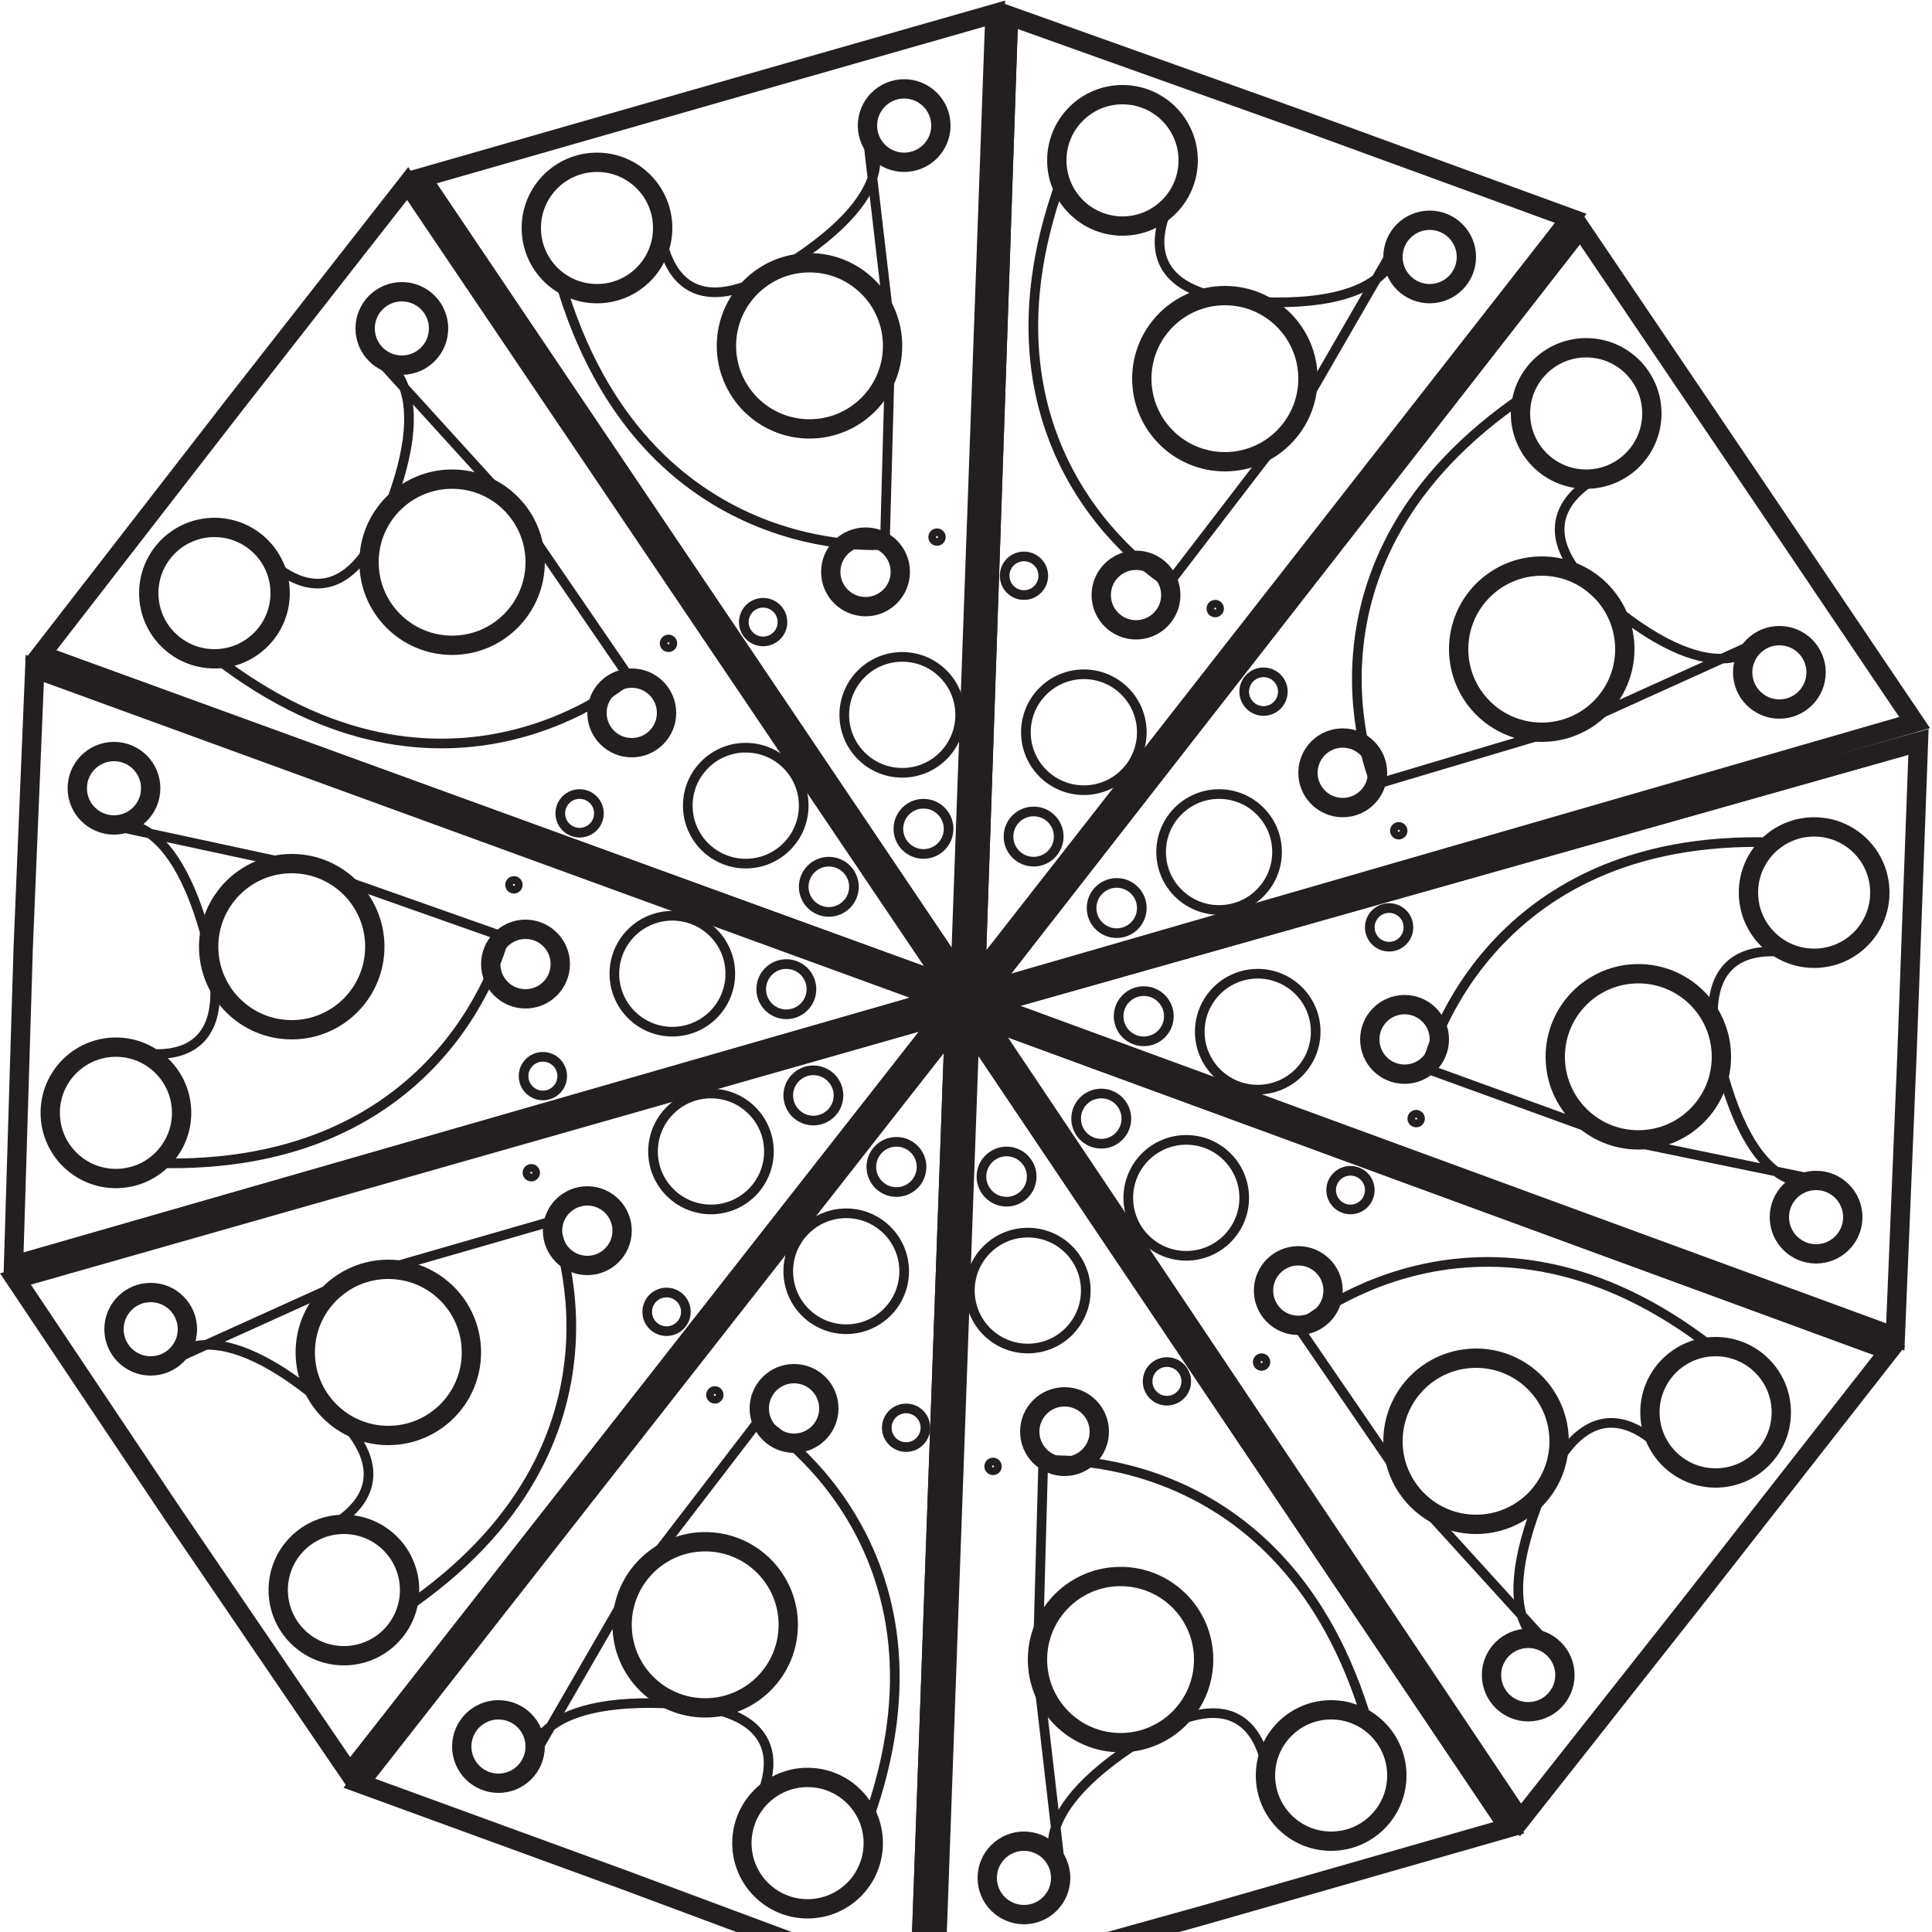
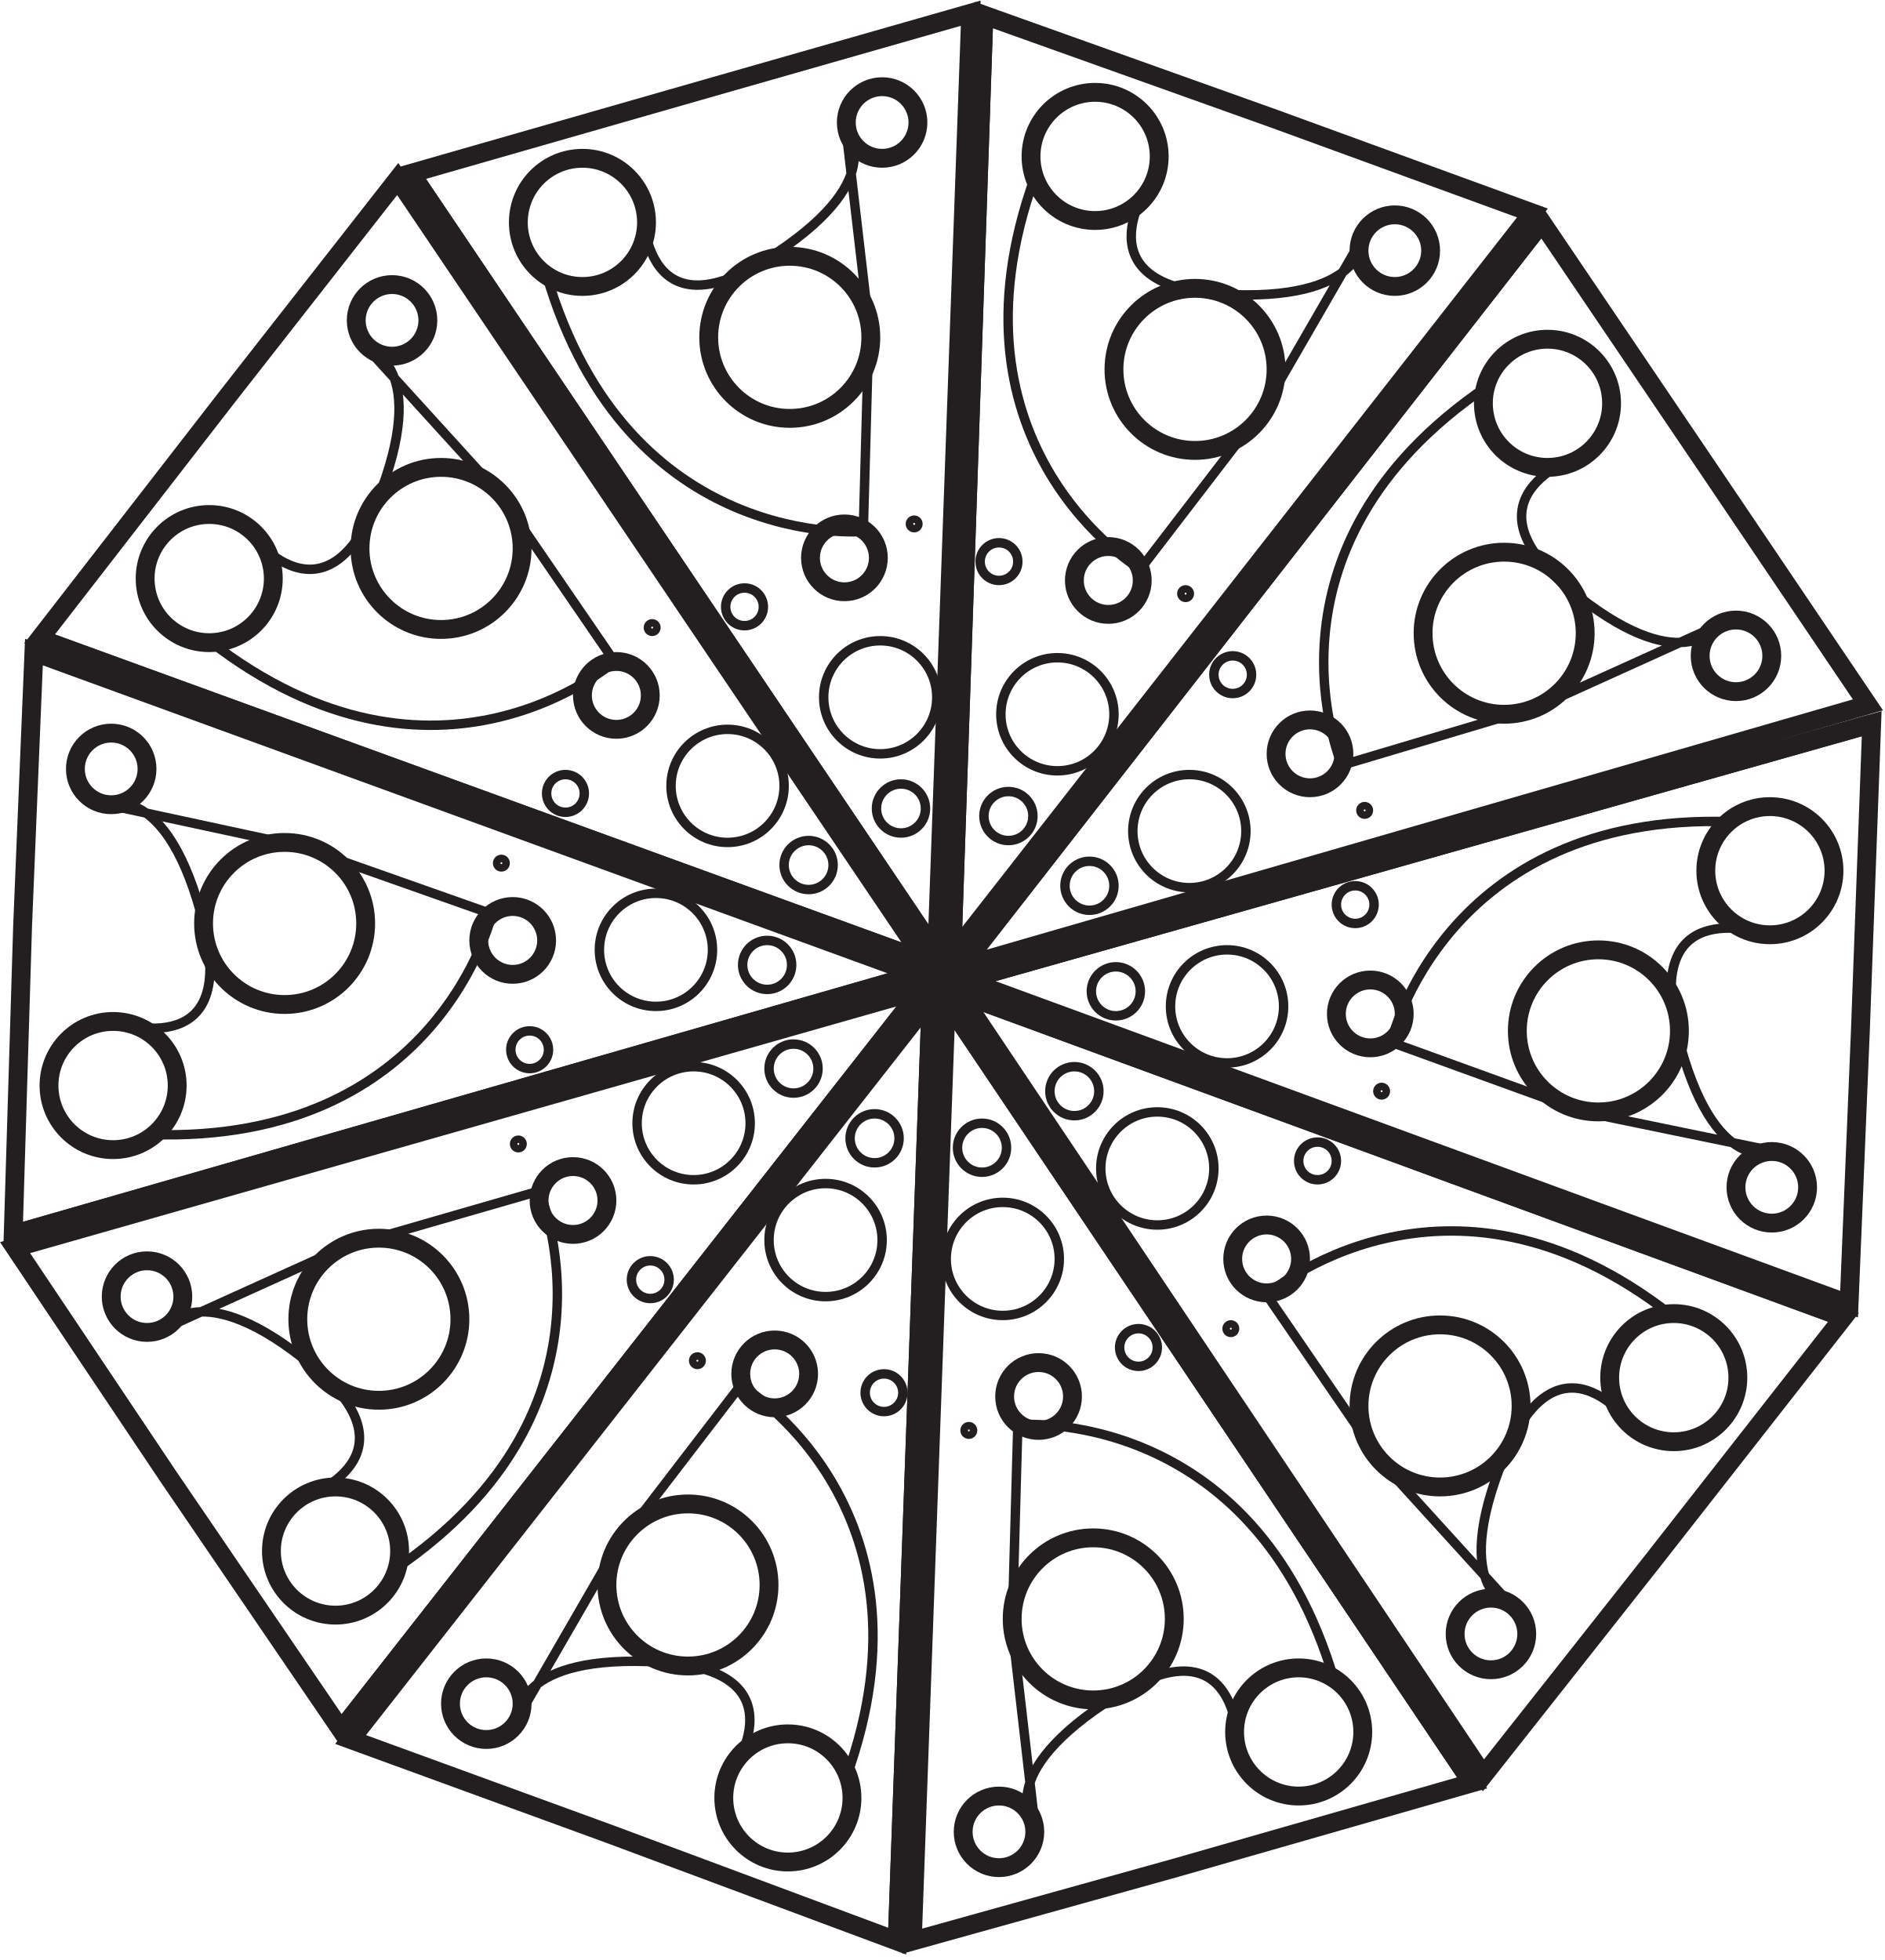
- <svg xmlns="http://www.w3.org/2000/svg" id="Layer_1" data-name="Layer 1" viewBox="0 0 100 100">
+ <svg xmlns="http://www.w3.org/2000/svg" id="Layer_1" data-name="Layer 1" viewBox="0 0 100 104">
  <defs>
    <style>
            .cls-1,
            .cls-2 {
                fill:none;
                stroke:#231f20;
                stroke-miterlimit:10;
            }
            .cls-2 {
                stroke-width:0.5px;
            }
        </style>
  </defs>
  <polygon class="cls-1" points="81.8 11.8 91 25.4 99.1 37.4 51 51.3 81.8 11.8" />
  <line class="cls-1" x1="81.8" y1="11.8" x2="51" y2="51.3" />
  <circle class="cls-1" cx="82.1" cy="21.4" r="3.4" />
  <circle class="cls-1" cx="92.1" cy="34.8" r="1.9" />
  <circle class="cls-1" cx="79.8" cy="33.6" r="4.3" />
  <circle class="cls-1" cx="69.5" cy="40" r="1.8" />
  <path class="cls-2" d="M340.2,367.8s-6.8,2.1-.8,7.1,7.9,2,7.9,2l-9.5,4.3-10.4,3.1s-5-11.5,7.7-20.1" transform="translate(-256.2 -343.7)" />
  <circle class="cls-2" cx="57.8" cy="47" r="1.3" />
  <circle class="cls-2" cx="63.1" cy="44.1" r="3" />
  <circle class="cls-2" cx="65.4" cy="35.8" r="1" />
  <circle class="cls-2" cx="72.4" cy="43" r="0.2" />
  <polygon class="cls-1" points="52.2 0.8 67.6 6.3 81.3 11.3 50.5 50.7 52.2 0.8" />
  <line class="cls-1" x1="52.2" y1="0.8" x2="50.5" y2="50.7" />
  <circle class="cls-1" cx="58.1" cy="8.3" r="3.4" />
  <circle class="cls-1" cx="74" cy="13.3" r="1.9" />
  <circle class="cls-1" cx="63.4" cy="19.6" r="4.3" />
  <circle class="cls-1" cx="58.8" cy="30.8" r="1.8" />
  <path class="cls-2" d="M317.4,353.1s-4.3,5.7,3.5,6.2,7.6-3,7.6-3l-5.2,9-6.6,8.6s-10.8-6.4-5.6-20.8" transform="translate(-256.2 -343.7)" />
  <circle class="cls-2" cx="53.5" cy="43.3" r="1.3" />
  <circle class="cls-2" cx="56.1" cy="37.9" r="3" />
  <circle class="cls-2" cx="53" cy="29.8" r="1" />
  <circle class="cls-2" cx="62.9" cy="31.5" r="0.2" />
  <polygon class="cls-1" points="21.8 9.2 37.5 4.7 51.5 0.7 49.7 50.6 21.8 9.2" />
  <line class="cls-1" x1="21.8" y1="9.2" x2="49.7" y2="50.6" />
  <circle class="cls-1" cx="30.9" cy="11.8" r="3.4" />
  <circle class="cls-1" cx="46.8" cy="6.5" r="1.9" />
  <circle class="cls-1" cx="41.9" cy="17.9" r="4.3" />
  <circle class="cls-1" cx="44.8" cy="29.6" r="1.8" />
  <path class="cls-2" d="M290.3,354.6s-.2,7.1,6.5,2.9,4.3-6.8,4.3-6.8l1.2,10.3-.3,10.9s-12.5,1.1-16.8-13.6" transform="translate(-256.2 -343.7)" />
  <circle class="cls-2" cx="47.8" cy="42.9" r="1.3" />
  <circle class="cls-2" cx="46.7" cy="37" r="3" />
  <circle class="cls-2" cx="39.5" cy="32.2" r="1" />
  <circle class="cls-2" cx="48.5" cy="27.8" r="0.2" />
  <polygon class="cls-1" points="2.1 33.9 12.1 21 21.1 9.5 49.1 51 2.1 33.9" />
  <line class="cls-1" x1="2.1" y1="33.9" x2="49.1" y2="51" />
  <circle class="cls-1" cx="11.1" cy="30.7" r="3.4" />
  <circle class="cls-1" cx="20.8" cy="17" r="1.9" />
  <circle class="cls-1" cx="23.4" cy="29.1" r="4.3" />
  <circle class="cls-1" cx="32.7" cy="36.9" r="1.8" />
  <path class="cls-2" d="M269.2,371.7s4.1,5.8,7-1.4-.5-8.1-.5-8.1l7,7.7,6.1,8.9s-9.4,8.3-21.5-1.1" transform="translate(-256.2 -343.7)" />
  <circle class="cls-2" cx="42.9" cy="45.9" r="1.3" />
  <circle class="cls-2" cx="38.6" cy="41.7" r="3" />
  <circle class="cls-2" cx="30" cy="42.1" r="1" />
  <circle class="cls-2" cx="34.6" cy="33.3" r="0.2" />
  <polygon class="cls-1" points="0.7 65.5 1.2 49.1 1.8 34.6 48.7 51.7 0.7 65.5" />
  <line class="cls-1" x1="0.7" y1="65.5" x2="48.7" y2="51.7" />
  <circle class="cls-1" cx="6" cy="57.6" r="3.4" />
  <circle class="cls-1" cx="5.9" cy="40.8" r="1.9" />
  <circle class="cls-1" cx="15.1" cy="49" r="4.3" />
  <circle class="cls-1" cx="27.2" cy="49.9" r="1.8" />
  <path class="cls-2" d="M262.2,397.9s6.7,2.4,4.8-5.2-5.1-6.3-5.1-6.3l10.2,2.2,10.2,3.6s-2.8,12.2-18.1,11.7" transform="translate(-256.2 -343.7)" />
  <circle class="cls-2" cx="40.7" cy="51.2" r="1.3" />
  <circle class="cls-2" cx="34.8" cy="50.4" r="3" />
  <circle class="cls-2" cx="28.1" cy="55.7" r="1" />
  <circle class="cls-2" cx="26.6" cy="45.8" r="0.2" />
  <polygon class="cls-1" points="18.1 91.8 8.9 78.3 0.8 66.2 48.9 52.5 18.1 91.8" />
  <line class="cls-1" x1="18.1" y1="91.8" x2="48.9" y2="52.5" />
  <circle class="cls-1" cx="17.8" cy="82.3" r="3.4" />
  <circle class="cls-1" cx="7.8" cy="68.8" r="1.9" />
  <circle class="cls-1" cx="20.1" cy="70" r="4.3" />
  <circle class="cls-1" cx="30.4" cy="63.7" r="1.8" />
  <path class="cls-2" d="M272,423.3s6.8-2.1.8-7.1-7.9-2-7.9-2l9.5-4.3,10.4-3s5,11.5-7.7,20.1" transform="translate(-256.2 -343.7)" />
  <circle class="cls-2" cx="42.1" cy="56.7" r="1.3" />
  <circle class="cls-2" cx="36.8" cy="59.6" r="3" />
  <circle class="cls-2" cx="34.5" cy="67.9" r="1" />
  <circle class="cls-2" cx="27.5" cy="60.7" r="0.2" />
  <polygon class="cls-1" points="47.6 103 32.3 97.3 18.6 92.3 49.4 53 47.6 103" />
  <line class="cls-1" x1="47.6" y1="103" x2="49.4" y2="53" />
  <circle class="cls-1" cx="41.8" cy="95.4" r="3.4" />
  <circle class="cls-1" cx="25.8" cy="90.4" r="1.9" />
  <circle class="cls-1" cx="36.5" cy="84.1" r="4.3" />
  <circle class="cls-1" cx="41.1" cy="72.9" r="1.8" />
  <path class="cls-2" d="M294.8,438.1s4.3-5.7-3.5-6.2-7.6,2.9-7.6,2.9l5.2-9,6.6-8.6s10.8,6.4,5.6,20.8" transform="translate(-256.2 -343.7)" />
  <circle class="cls-2" cx="46.4" cy="60.4" r="1.3" />
  <circle class="cls-2" cx="43.8" cy="65.8" r="3" />
  <circle class="cls-2" cx="46.9" cy="73.9" r="1" />
  <circle class="cls-2" cx="37" cy="72.2" r="0.2" />
  <polygon class="cls-1" points="78.1 94.6 62.4 99.1 48.4 103 50.2 53.1 78.1 94.6" />
  <line class="cls-1" x1="78.1" y1="94.6" x2="50.2" y2="53.1" />
  <circle class="cls-1" cx="68.9" cy="91.9" r="3.4" />
  <circle class="cls-1" cx="53" cy="97.2" r="1.9" />
  <circle class="cls-1" cx="58" cy="85.9" r="4.3" />
  <circle class="cls-1" cx="55.1" cy="74.1" r="1.8" />
  <path class="cls-2" d="M321.9,436.6s.2-7.1-6.5-2.9-4.3,6.8-4.3,6.8l-1.2-10.4.3-10.8s12.5-1.1,16.8,13.6" transform="translate(-256.2 -343.7)" />
  <circle class="cls-2" cx="52.1" cy="60.9" r="1.3" />
  <circle class="cls-2" cx="53.2" cy="66.8" r="3" />
  <circle class="cls-2" cx="60.4" cy="71.5" r="1" />
  <circle class="cls-2" cx="51.4" cy="75.9" r="0.2" />
  <polygon class="cls-1" points="97.8 69.9 87.7 82.8 78.7 94.2 50.9 52.7 97.8 69.9" />
  <line class="cls-1" x1="97.8" y1="69.9" x2="50.9" y2="52.7" />
  <circle class="cls-1" cx="88.8" cy="73.1" r="3.4" />
  <circle class="cls-1" cx="79.1" cy="86.7" r="1.9" />
  <circle class="cls-1" cx="76.4" cy="74.6" r="4.3" />
  <circle class="cls-1" cx="67.2" cy="66.8" r="1.8" />
  <path class="cls-2" d="M343,419.6s-4-5.9-7,1.4.5,8,.5,8l-7-7.7-6.1-8.9s9.5-8.3,21.5,1.1" transform="translate(-256.2 -343.7)" />
  <circle class="cls-2" cx="57" cy="57.9" r="1.3" />
  <circle class="cls-2" cx="61.4" cy="62" r="3" />
  <circle class="cls-2" cx="69.9" cy="61.6" r="1" />
  <circle class="cls-2" cx="65.3" cy="70.5" r="0.2" />
  <polygon class="cls-1" points="99.3 38.4 98.7 54.7 98.1 69.2 51.2 52 99.3 38.4" />
  <line class="cls-1" x1="99.3" y1="38.4" x2="51.2" y2="52" />
  <circle class="cls-1" cx="93.9" cy="46.2" r="3.4" />
  <circle class="cls-1" cx="94" cy="63" r="1.9" />
  <circle class="cls-1" cx="84.8" cy="54.7" r="4.3" />
  <circle class="cls-1" cx="72.7" cy="53.8" r="1.8" />
  <path class="cls-2" d="M350,393.3s-6.7-2.4-4.8,5.3,5.2,6.2,5.2,6.2l-10.2-2.1L330,399s2.8-12.2,18-11.7" transform="translate(-256.2 -343.7)" />
  <circle class="cls-2" cx="59.2" cy="52.6" r="1.3" />
  <circle class="cls-2" cx="65.1" cy="53.4" r="3" />
  <circle class="cls-2" cx="71.9" cy="48" r="1" />
  <circle class="cls-2" cx="73.3" cy="57.9" r="0.2" />
</svg>
